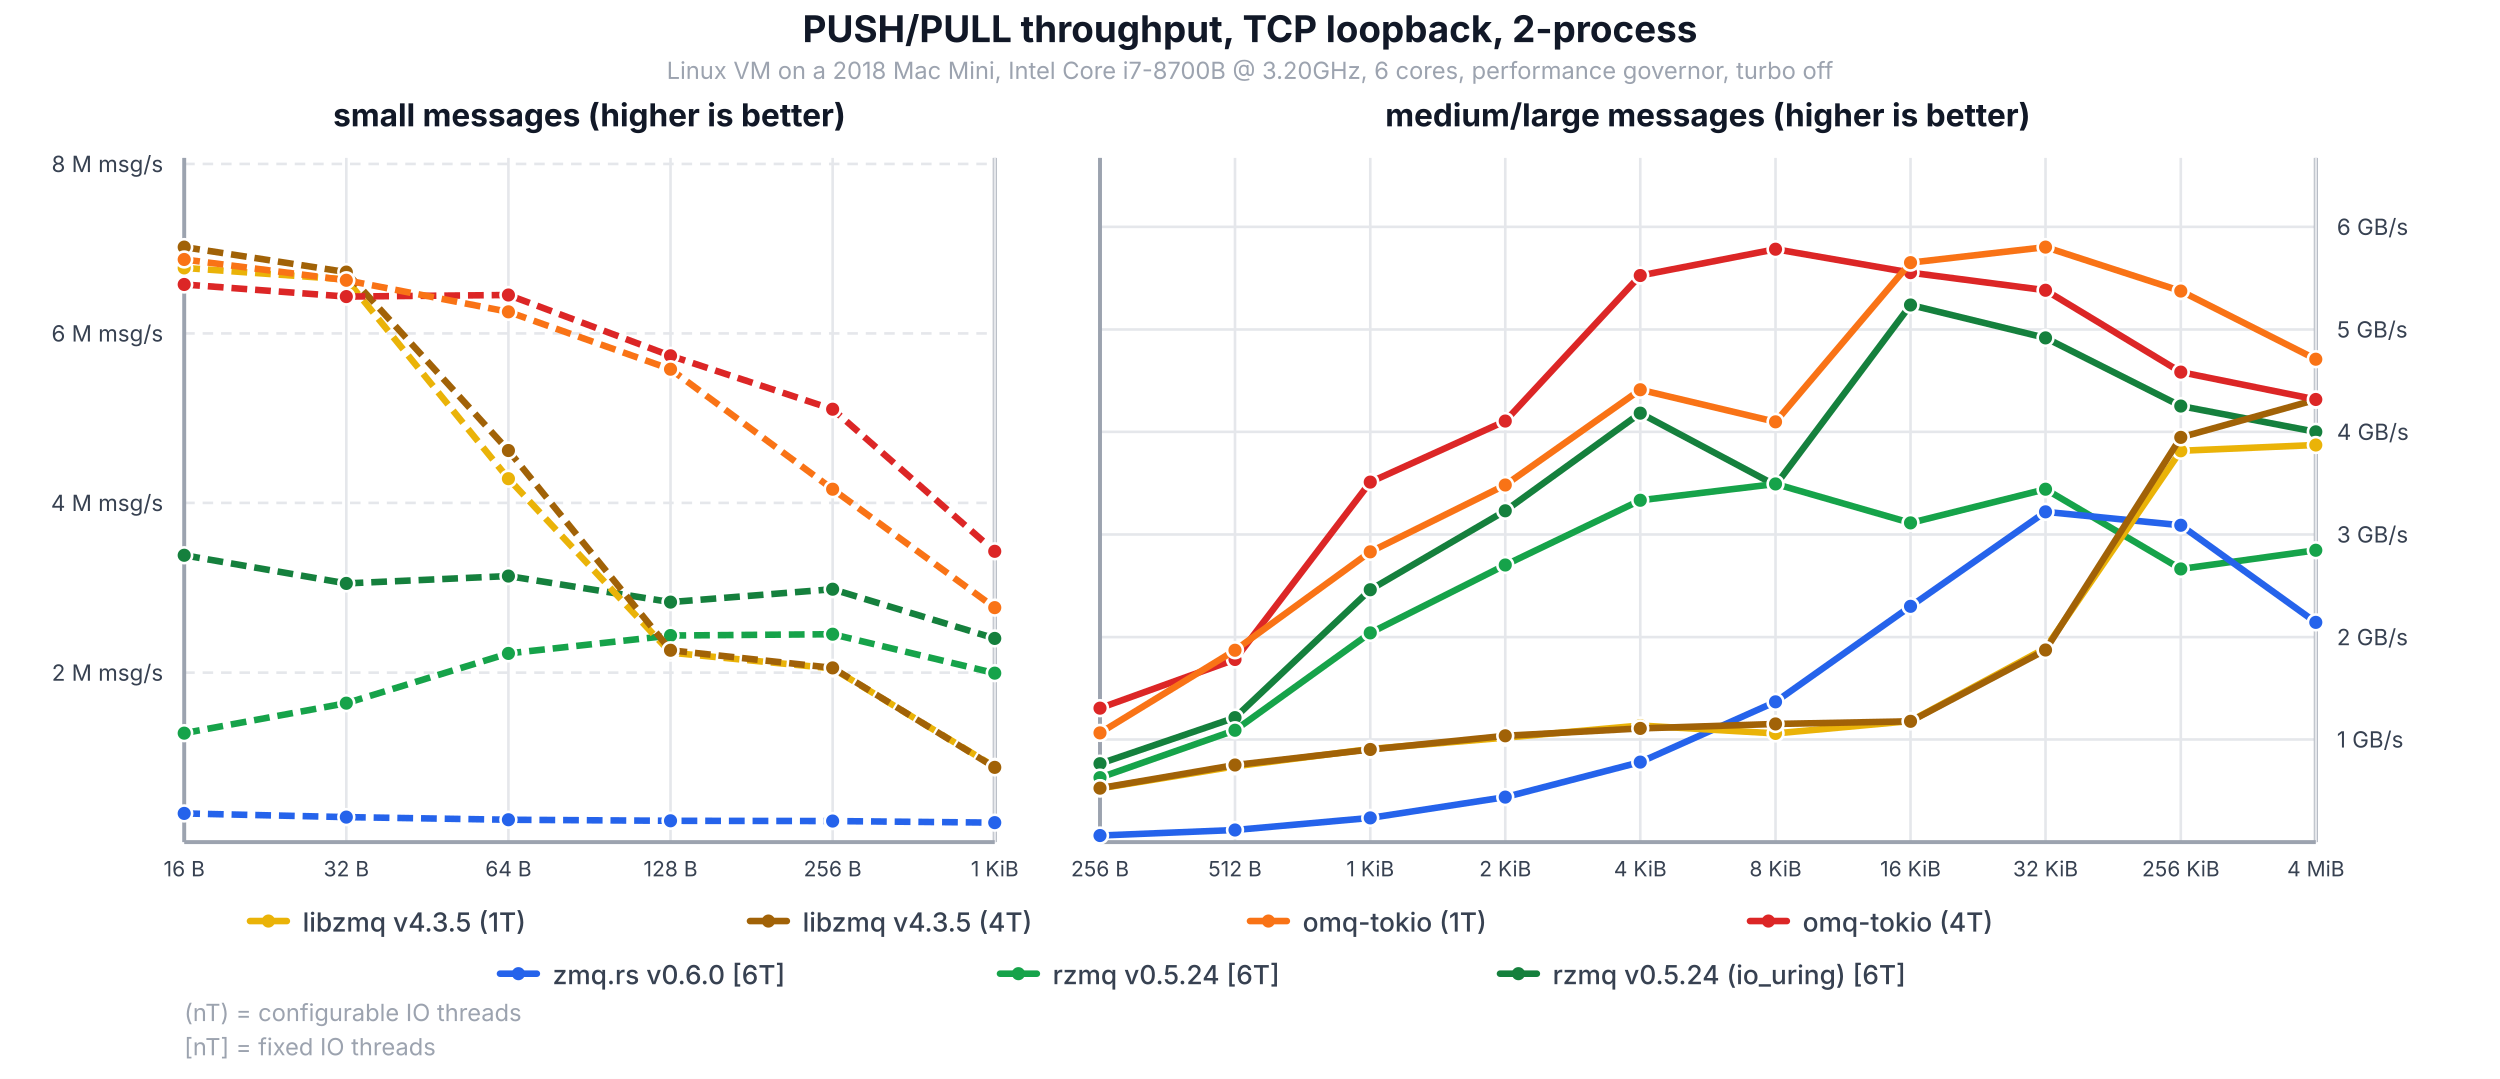
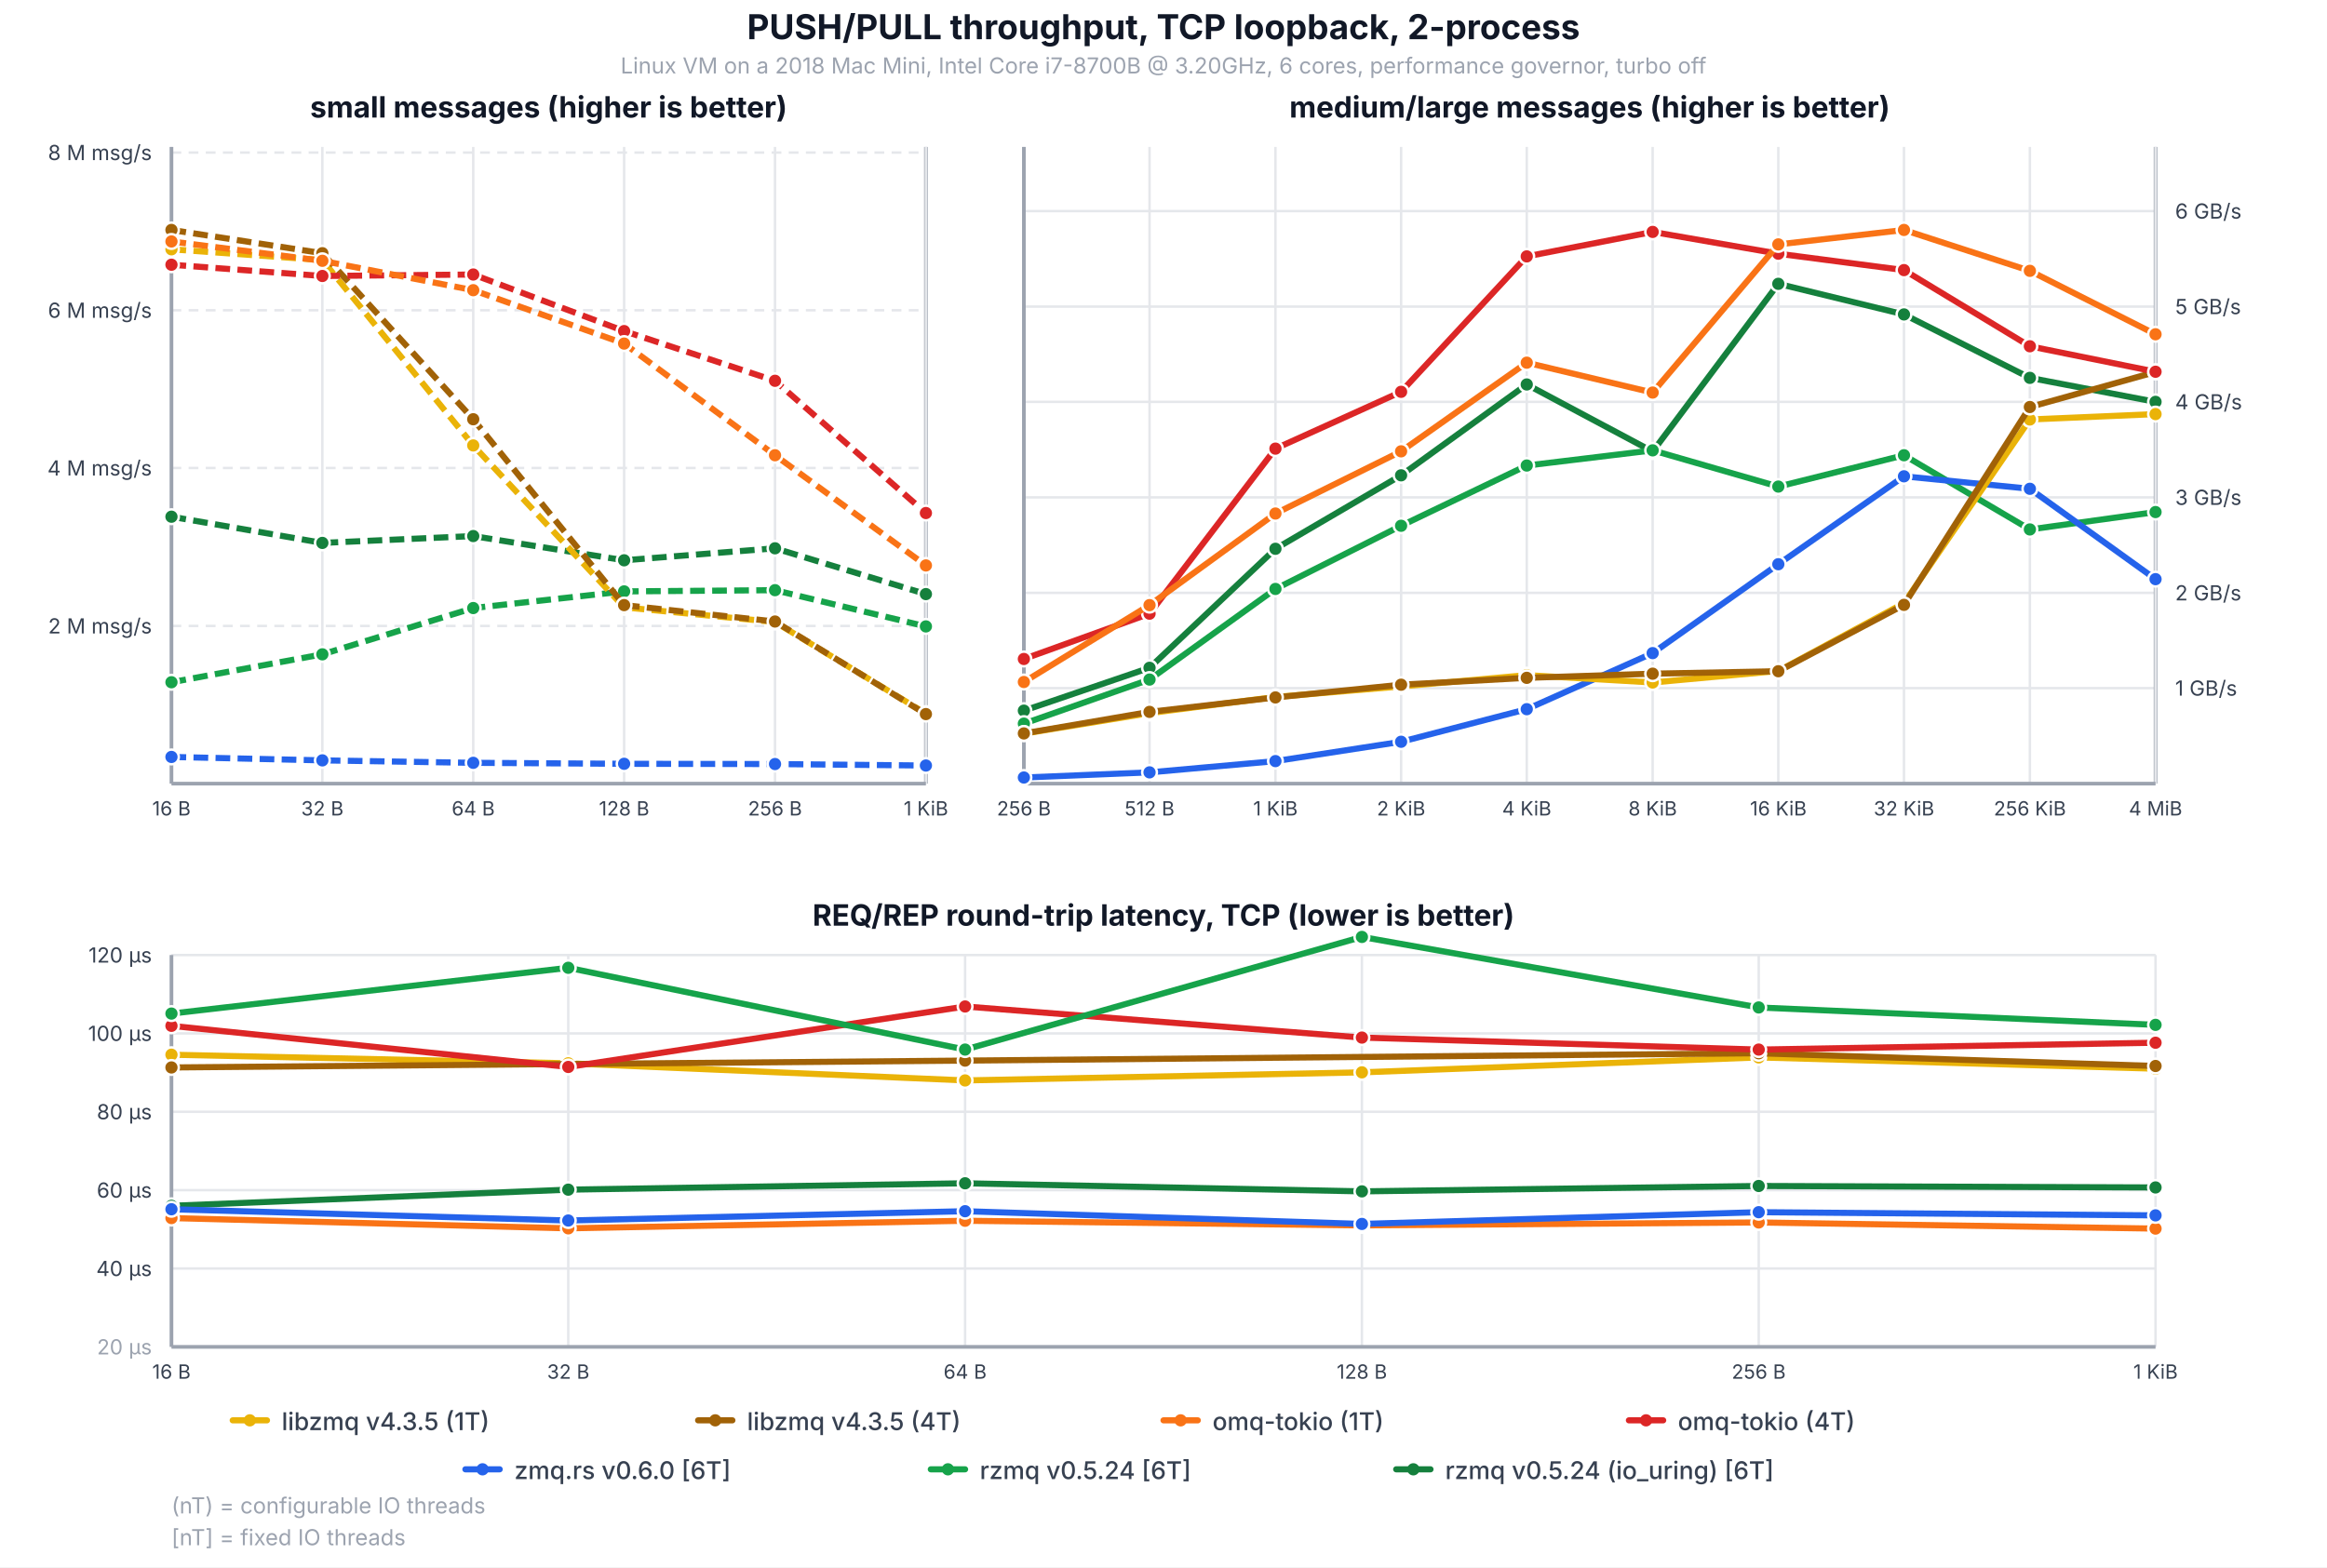
- <svg xmlns="http://www.w3.org/2000/svg" viewBox="0 0 950 410" font-family="system-ui, -apple-system, sans-serif">
-   <rect width="950" height="410" fill="white" />
+ <svg xmlns="http://www.w3.org/2000/svg" viewBox="0 0 950 640" font-family="system-ui, -apple-system, sans-serif">
+   <rect width="950" height="640" fill="white" />
  <text x="475.0" y="16.0" text-anchor="middle" fill="#111827" font-size="14" font-weight="700">PUSH/PULL throughput, TCP loopback, 2-process</text>
  <text x="475.0" y="30.0" text-anchor="middle" fill="#9ca3af" font-size="9">Linux VM on a 2018 Mac Mini, Intel Core i7-8700B @ 3.20GHz, 6 cores, performance governor, turbo off</text>
  <text x="224.0" y="48.0" text-anchor="middle" fill="#111827" font-size="12" font-weight="700">small messages (higher is better)</text>
  <line x1="70.0" y1="255.6" x2="378.0" y2="255.6" stroke="#e5e7eb" stroke-width="1" stroke-dasharray="4,3" />
  <text x="62.0" y="255.6" text-anchor="end" dominant-baseline="middle" fill="#374151" font-size="8.5">2 M msg/s</text>
  <line x1="70.0" y1="191.1" x2="378.0" y2="191.1" stroke="#e5e7eb" stroke-width="1" stroke-dasharray="4,3" />
  <text x="62.0" y="191.1" text-anchor="end" dominant-baseline="middle" fill="#374151" font-size="8.5">4 M msg/s</text>
  <line x1="70.0" y1="126.7" x2="378.0" y2="126.7" stroke="#e5e7eb" stroke-width="1" stroke-dasharray="4,3" />
  <text x="62.0" y="126.7" text-anchor="end" dominant-baseline="middle" fill="#374151" font-size="8.5">6 M msg/s</text>
  <line x1="70.0" y1="62.3" x2="378.0" y2="62.3" stroke="#e5e7eb" stroke-width="1" stroke-dasharray="4,3" />
  <text x="62.0" y="62.3" text-anchor="end" dominant-baseline="middle" fill="#374151" font-size="8.5">8 M msg/s</text>
  <line x1="378.0" y1="60.0" x2="378.0" y2="320.0" stroke="#9ca3af" stroke-width="1.5" />
  <line x1="70.0" y1="60.0" x2="70.0" y2="320.0" stroke="#e5e7eb" stroke-width="1" />
  <line x1="131.6" y1="60.0" x2="131.6" y2="320.0" stroke="#e5e7eb" stroke-width="1" />
  <line x1="193.2" y1="60.0" x2="193.2" y2="320.0" stroke="#e5e7eb" stroke-width="1" />
  <line x1="254.8" y1="60.0" x2="254.8" y2="320.0" stroke="#e5e7eb" stroke-width="1" />
  <line x1="316.4" y1="60.0" x2="316.4" y2="320.0" stroke="#e5e7eb" stroke-width="1" />
  <line x1="378.0" y1="60.0" x2="378.0" y2="320.0" stroke="#e5e7eb" stroke-width="1" />
  <line x1="70.0" y1="60.0" x2="70.0" y2="320.0" stroke="#9ca3af" stroke-width="1.5" />
  <line x1="70.0" y1="320.0" x2="378.0" y2="320.0" stroke="#9ca3af" stroke-width="1.5" />
  <polyline points="70.0,211.0 131.6,221.7 193.2,218.9 254.8,228.8 316.4,223.9 378.0,242.6" fill="none" stroke="#15803d" stroke-width="2.5" stroke-dasharray="6,3" />
  <circle cx="70.0" cy="211.0" r="3" fill="#15803d" stroke="white" stroke-width="1" />
  <circle cx="131.6" cy="221.7" r="3" fill="#15803d" stroke="white" stroke-width="1" />
  <circle cx="193.2" cy="218.9" r="3" fill="#15803d" stroke="white" stroke-width="1" />
  <circle cx="254.8" cy="228.8" r="3" fill="#15803d" stroke="white" stroke-width="1" />
  <circle cx="316.4" cy="223.9" r="3" fill="#15803d" stroke="white" stroke-width="1" />
  <circle cx="378.0" cy="242.6" r="3" fill="#15803d" stroke="white" stroke-width="1" />
  <polyline points="70.0,278.6 131.6,267.2 193.2,248.3 254.8,241.5 316.4,241.0 378.0,255.8" fill="none" stroke="#16a34a" stroke-width="2.5" stroke-dasharray="6,3" />
  <circle cx="70.0" cy="278.6" r="3" fill="#16a34a" stroke="white" stroke-width="1" />
  <circle cx="131.6" cy="267.2" r="3" fill="#16a34a" stroke="white" stroke-width="1" />
  <circle cx="193.2" cy="248.3" r="3" fill="#16a34a" stroke="white" stroke-width="1" />
  <circle cx="254.8" cy="241.5" r="3" fill="#16a34a" stroke="white" stroke-width="1" />
  <circle cx="316.4" cy="241.0" r="3" fill="#16a34a" stroke="white" stroke-width="1" />
  <circle cx="378.0" cy="255.8" r="3" fill="#16a34a" stroke="white" stroke-width="1" />
  <polyline points="70.0,309.1 131.6,310.5 193.2,311.5 254.8,311.9 316.4,312.0 378.0,312.6" fill="none" stroke="#2563eb" stroke-width="2.5" stroke-dasharray="6,3" />
  <circle cx="70.0" cy="309.1" r="3" fill="#2563eb" stroke="white" stroke-width="1" />
  <circle cx="131.6" cy="310.5" r="3" fill="#2563eb" stroke="white" stroke-width="1" />
  <circle cx="193.2" cy="311.5" r="3" fill="#2563eb" stroke="white" stroke-width="1" />
  <circle cx="254.8" cy="311.9" r="3" fill="#2563eb" stroke="white" stroke-width="1" />
  <circle cx="316.4" cy="312.0" r="3" fill="#2563eb" stroke="white" stroke-width="1" />
  <circle cx="378.0" cy="312.6" r="3" fill="#2563eb" stroke="white" stroke-width="1" />
  <polyline points="70.0,101.8 131.6,106.2 193.2,181.9 254.8,248.0 316.4,254.0 378.0,291.4" fill="none" stroke="#eab308" stroke-width="2.5" stroke-dasharray="6,3" />
  <circle cx="70.0" cy="101.8" r="3" fill="#eab308" stroke="white" stroke-width="1" />
  <circle cx="131.6" cy="106.2" r="3" fill="#eab308" stroke="white" stroke-width="1" />
  <circle cx="193.2" cy="181.9" r="3" fill="#eab308" stroke="white" stroke-width="1" />
  <circle cx="254.8" cy="248.0" r="3" fill="#eab308" stroke="white" stroke-width="1" />
  <circle cx="316.4" cy="254.0" r="3" fill="#eab308" stroke="white" stroke-width="1" />
  <circle cx="378.0" cy="291.4" r="3" fill="#eab308" stroke="white" stroke-width="1" />
  <polyline points="70.0,93.9 131.6,103.4 193.2,171.2 254.8,247.1 316.4,253.8 378.0,291.6" fill="none" stroke="#a16207" stroke-width="2.5" stroke-dasharray="6,3" />
  <circle cx="70.0" cy="93.9" r="3" fill="#a16207" stroke="white" stroke-width="1" />
  <circle cx="131.6" cy="103.4" r="3" fill="#a16207" stroke="white" stroke-width="1" />
  <circle cx="193.2" cy="171.2" r="3" fill="#a16207" stroke="white" stroke-width="1" />
  <circle cx="254.8" cy="247.1" r="3" fill="#a16207" stroke="white" stroke-width="1" />
  <circle cx="316.4" cy="253.8" r="3" fill="#a16207" stroke="white" stroke-width="1" />
  <circle cx="378.0" cy="291.6" r="3" fill="#a16207" stroke="white" stroke-width="1" />
  <polyline points="70.0,108.1 131.6,112.7 193.2,112.1 254.8,135.2 316.4,155.5 378.0,209.5" fill="none" stroke="#dc2626" stroke-width="2.5" stroke-dasharray="6,3" />
  <circle cx="70.0" cy="108.1" r="3" fill="#dc2626" stroke="white" stroke-width="1" />
  <circle cx="131.6" cy="112.7" r="3" fill="#dc2626" stroke="white" stroke-width="1" />
  <circle cx="193.2" cy="112.1" r="3" fill="#dc2626" stroke="white" stroke-width="1" />
  <circle cx="254.8" cy="135.2" r="3" fill="#dc2626" stroke="white" stroke-width="1" />
  <circle cx="316.4" cy="155.5" r="3" fill="#dc2626" stroke="white" stroke-width="1" />
  <circle cx="378.0" cy="209.5" r="3" fill="#dc2626" stroke="white" stroke-width="1" />
  <polyline points="70.0,98.6 131.6,106.5 193.2,118.5 254.8,140.3 316.4,185.9 378.0,230.9" fill="none" stroke="#f97316" stroke-width="2.5" stroke-dasharray="6,3" />
  <circle cx="70.0" cy="98.6" r="3" fill="#f97316" stroke="white" stroke-width="1" />
  <circle cx="131.6" cy="106.5" r="3" fill="#f97316" stroke="white" stroke-width="1" />
  <circle cx="193.2" cy="118.5" r="3" fill="#f97316" stroke="white" stroke-width="1" />
  <circle cx="254.8" cy="140.3" r="3" fill="#f97316" stroke="white" stroke-width="1" />
  <circle cx="316.4" cy="185.9" r="3" fill="#f97316" stroke="white" stroke-width="1" />
  <circle cx="378.0" cy="230.9" r="3" fill="#f97316" stroke="white" stroke-width="1" />
  <text x="70.0" y="333.0" text-anchor="middle" fill="#374151" font-size="8">16 B</text>
  <text x="131.6" y="333.0" text-anchor="middle" fill="#374151" font-size="8">32 B</text>
  <text x="193.2" y="333.0" text-anchor="middle" fill="#374151" font-size="8">64 B</text>
  <text x="254.8" y="333.0" text-anchor="middle" fill="#374151" font-size="8">128 B</text>
  <text x="316.4" y="333.0" text-anchor="middle" fill="#374151" font-size="8">256 B</text>
  <text x="378.0" y="333.0" text-anchor="middle" fill="#374151" font-size="8">1 KiB</text>
  <text x="649.0" y="48.0" text-anchor="middle" fill="#111827" font-size="12" font-weight="700">medium/large messages (higher is better)</text>
  <line x1="418.0" y1="281.0" x2="880.0" y2="281.0" stroke="#e5e7eb" stroke-width="1" />
  <text x="888.0" y="281.0" text-anchor="start" dominant-baseline="middle" fill="#374151" font-size="8.5">1 GB/s</text>
  <line x1="418.0" y1="242.1" x2="880.0" y2="242.1" stroke="#e5e7eb" stroke-width="1" />
  <text x="888.0" y="242.1" text-anchor="start" dominant-baseline="middle" fill="#374151" font-size="8.5">2 GB/s</text>
  <line x1="418.0" y1="203.1" x2="880.0" y2="203.1" stroke="#e5e7eb" stroke-width="1" />
  <text x="888.0" y="203.1" text-anchor="start" dominant-baseline="middle" fill="#374151" font-size="8.5">3 GB/s</text>
  <line x1="418.0" y1="164.1" x2="880.0" y2="164.1" stroke="#e5e7eb" stroke-width="1" />
  <text x="888.0" y="164.1" text-anchor="start" dominant-baseline="middle" fill="#374151" font-size="8.5">4 GB/s</text>
  <line x1="418.0" y1="125.2" x2="880.0" y2="125.2" stroke="#e5e7eb" stroke-width="1" />
  <text x="888.0" y="125.2" text-anchor="start" dominant-baseline="middle" fill="#374151" font-size="8.5">5 GB/s</text>
  <line x1="418.0" y1="86.2" x2="880.0" y2="86.2" stroke="#e5e7eb" stroke-width="1" />
  <text x="888.0" y="86.2" text-anchor="start" dominant-baseline="middle" fill="#374151" font-size="8.5">6 GB/s</text>
  <line x1="880.0" y1="60.0" x2="880.0" y2="320.0" stroke="#9ca3af" stroke-width="1.5" />
  <line x1="418.0" y1="60.0" x2="418.0" y2="320.0" stroke="#e5e7eb" stroke-width="1" />
  <line x1="469.3" y1="60.0" x2="469.3" y2="320.0" stroke="#e5e7eb" stroke-width="1" />
  <line x1="520.7" y1="60.0" x2="520.7" y2="320.0" stroke="#e5e7eb" stroke-width="1" />
  <line x1="572.0" y1="60.0" x2="572.0" y2="320.0" stroke="#e5e7eb" stroke-width="1" />
  <line x1="623.3" y1="60.0" x2="623.3" y2="320.0" stroke="#e5e7eb" stroke-width="1" />
  <line x1="674.7" y1="60.0" x2="674.7" y2="320.0" stroke="#e5e7eb" stroke-width="1" />
  <line x1="726.0" y1="60.0" x2="726.0" y2="320.0" stroke="#e5e7eb" stroke-width="1" />
  <line x1="777.3" y1="60.0" x2="777.3" y2="320.0" stroke="#e5e7eb" stroke-width="1" />
  <line x1="828.7" y1="60.0" x2="828.7" y2="320.0" stroke="#e5e7eb" stroke-width="1" />
  <line x1="880.0" y1="60.0" x2="880.0" y2="320.0" stroke="#e5e7eb" stroke-width="1" />
  <line x1="418.0" y1="60.0" x2="418.0" y2="320.0" stroke="#9ca3af" stroke-width="1.5" />
  <line x1="418.0" y1="320.0" x2="880.0" y2="320.0" stroke="#9ca3af" stroke-width="1.5" />
  <polyline points="418.0,290.2 469.3,272.7 520.7,224.1 572.0,194.1 623.3,157.0 674.7,184.4 726.0,115.9 777.3,128.4 828.7,154.3 880.0,164.1" fill="none" stroke="#15803d" stroke-width="2.5" stroke-linecap="round" stroke-linejoin="round" />
  <circle cx="418.0" cy="290.2" r="3" fill="#15803d" stroke="white" stroke-width="1" />
  <circle cx="469.3" cy="272.7" r="3" fill="#15803d" stroke="white" stroke-width="1" />
  <circle cx="520.7" cy="224.1" r="3" fill="#15803d" stroke="white" stroke-width="1" />
  <circle cx="572.0" cy="194.1" r="3" fill="#15803d" stroke="white" stroke-width="1" />
  <circle cx="623.3" cy="157.0" r="3" fill="#15803d" stroke="white" stroke-width="1" />
  <circle cx="674.7" cy="184.4" r="3" fill="#15803d" stroke="white" stroke-width="1" />
  <circle cx="726.0" cy="115.9" r="3" fill="#15803d" stroke="white" stroke-width="1" />
  <circle cx="777.3" cy="128.4" r="3" fill="#15803d" stroke="white" stroke-width="1" />
  <circle cx="828.7" cy="154.3" r="3" fill="#15803d" stroke="white" stroke-width="1" />
  <circle cx="880.0" cy="164.1" r="3" fill="#15803d" stroke="white" stroke-width="1" />
  <polyline points="418.0,295.5 469.3,277.5 520.7,240.5 572.0,214.7 623.3,190.1 674.7,183.9 726.0,198.7 777.3,185.9 828.7,216.2 880.0,209.1" fill="none" stroke="#16a34a" stroke-width="2.5" stroke-linecap="round" stroke-linejoin="round" />
  <circle cx="418.0" cy="295.5" r="3" fill="#16a34a" stroke="white" stroke-width="1" />
  <circle cx="469.3" cy="277.5" r="3" fill="#16a34a" stroke="white" stroke-width="1" />
  <circle cx="520.7" cy="240.5" r="3" fill="#16a34a" stroke="white" stroke-width="1" />
  <circle cx="572.0" cy="214.7" r="3" fill="#16a34a" stroke="white" stroke-width="1" />
  <circle cx="623.3" cy="190.1" r="3" fill="#16a34a" stroke="white" stroke-width="1" />
  <circle cx="674.7" cy="183.9" r="3" fill="#16a34a" stroke="white" stroke-width="1" />
  <circle cx="726.0" cy="198.7" r="3" fill="#16a34a" stroke="white" stroke-width="1" />
  <circle cx="777.3" cy="185.9" r="3" fill="#16a34a" stroke="white" stroke-width="1" />
  <circle cx="828.7" cy="216.2" r="3" fill="#16a34a" stroke="white" stroke-width="1" />
  <circle cx="880.0" cy="209.1" r="3" fill="#16a34a" stroke="white" stroke-width="1" />
  <polyline points="418.0,317.5 469.3,315.4 520.7,310.8 572.0,302.9 623.3,289.6 674.7,266.7 726.0,230.4 777.3,194.5 828.7,199.6 880.0,236.5" fill="none" stroke="#2563eb" stroke-width="2.5" stroke-linecap="round" stroke-linejoin="round" />
  <circle cx="418.0" cy="317.5" r="3" fill="#2563eb" stroke="white" stroke-width="1" />
  <circle cx="469.3" cy="315.4" r="3" fill="#2563eb" stroke="white" stroke-width="1" />
  <circle cx="520.7" cy="310.8" r="3" fill="#2563eb" stroke="white" stroke-width="1" />
  <circle cx="572.0" cy="302.9" r="3" fill="#2563eb" stroke="white" stroke-width="1" />
  <circle cx="623.3" cy="289.6" r="3" fill="#2563eb" stroke="white" stroke-width="1" />
  <circle cx="674.7" cy="266.7" r="3" fill="#2563eb" stroke="white" stroke-width="1" />
  <circle cx="726.0" cy="230.4" r="3" fill="#2563eb" stroke="white" stroke-width="1" />
  <circle cx="777.3" cy="194.5" r="3" fill="#2563eb" stroke="white" stroke-width="1" />
  <circle cx="828.7" cy="199.6" r="3" fill="#2563eb" stroke="white" stroke-width="1" />
  <circle cx="880.0" cy="236.5" r="3" fill="#2563eb" stroke="white" stroke-width="1" />
  <polyline points="418.0,299.6 469.3,291.2 520.7,284.6 572.0,280.3 623.3,275.7 674.7,278.7 726.0,274.0 777.3,246.3 828.7,171.3 880.0,169.1" fill="none" stroke="#eab308" stroke-width="2.5" stroke-linecap="round" stroke-linejoin="round" />
  <circle cx="418.0" cy="299.6" r="3" fill="#eab308" stroke="white" stroke-width="1" />
  <circle cx="469.3" cy="291.2" r="3" fill="#eab308" stroke="white" stroke-width="1" />
  <circle cx="520.7" cy="284.6" r="3" fill="#eab308" stroke="white" stroke-width="1" />
  <circle cx="572.0" cy="280.3" r="3" fill="#eab308" stroke="white" stroke-width="1" />
  <circle cx="623.3" cy="275.7" r="3" fill="#eab308" stroke="white" stroke-width="1" />
  <circle cx="674.7" cy="278.7" r="3" fill="#eab308" stroke="white" stroke-width="1" />
  <circle cx="726.0" cy="274.0" r="3" fill="#eab308" stroke="white" stroke-width="1" />
  <circle cx="777.3" cy="246.3" r="3" fill="#eab308" stroke="white" stroke-width="1" />
  <circle cx="828.7" cy="171.3" r="3" fill="#eab308" stroke="white" stroke-width="1" />
  <circle cx="880.0" cy="169.1" r="3" fill="#eab308" stroke="white" stroke-width="1" />
  <polyline points="418.0,299.5 469.3,290.7 520.7,284.8 572.0,279.6 623.3,276.8 674.7,275.1 726.0,274.1 777.3,247.0 828.7,166.2 880.0,151.9" fill="none" stroke="#a16207" stroke-width="2.5" stroke-linecap="round" stroke-linejoin="round" />
  <circle cx="418.0" cy="299.5" r="3" fill="#a16207" stroke="white" stroke-width="1" />
  <circle cx="469.3" cy="290.7" r="3" fill="#a16207" stroke="white" stroke-width="1" />
  <circle cx="520.7" cy="284.8" r="3" fill="#a16207" stroke="white" stroke-width="1" />
  <circle cx="572.0" cy="279.6" r="3" fill="#a16207" stroke="white" stroke-width="1" />
  <circle cx="623.3" cy="276.8" r="3" fill="#a16207" stroke="white" stroke-width="1" />
  <circle cx="674.7" cy="275.1" r="3" fill="#a16207" stroke="white" stroke-width="1" />
  <circle cx="726.0" cy="274.1" r="3" fill="#a16207" stroke="white" stroke-width="1" />
  <circle cx="777.3" cy="247.0" r="3" fill="#a16207" stroke="white" stroke-width="1" />
  <circle cx="828.7" cy="166.2" r="3" fill="#a16207" stroke="white" stroke-width="1" />
  <circle cx="880.0" cy="151.9" r="3" fill="#a16207" stroke="white" stroke-width="1" />
  <polyline points="418.0,269.1 469.3,250.6 520.7,183.2 572.0,160.0 623.3,104.7 674.7,94.7 726.0,103.6 777.3,110.3 828.7,141.4 880.0,151.8" fill="none" stroke="#dc2626" stroke-width="2.5" stroke-linecap="round" stroke-linejoin="round" />
  <circle cx="418.0" cy="269.1" r="3" fill="#dc2626" stroke="white" stroke-width="1" />
  <circle cx="469.3" cy="250.6" r="3" fill="#dc2626" stroke="white" stroke-width="1" />
  <circle cx="520.7" cy="183.2" r="3" fill="#dc2626" stroke="white" stroke-width="1" />
  <circle cx="572.0" cy="160.0" r="3" fill="#dc2626" stroke="white" stroke-width="1" />
  <circle cx="623.3" cy="104.7" r="3" fill="#dc2626" stroke="white" stroke-width="1" />
  <circle cx="674.7" cy="94.7" r="3" fill="#dc2626" stroke="white" stroke-width="1" />
  <circle cx="726.0" cy="103.6" r="3" fill="#dc2626" stroke="white" stroke-width="1" />
  <circle cx="777.3" cy="110.3" r="3" fill="#dc2626" stroke="white" stroke-width="1" />
  <circle cx="828.7" cy="141.4" r="3" fill="#dc2626" stroke="white" stroke-width="1" />
  <circle cx="880.0" cy="151.8" r="3" fill="#dc2626" stroke="white" stroke-width="1" />
  <polyline points="418.0,278.5 469.3,247.1 520.7,209.7 572.0,184.3 623.3,148.1 674.7,160.3 726.0,99.8 777.3,93.9 828.7,110.6 880.0,136.5" fill="none" stroke="#f97316" stroke-width="2.5" stroke-linecap="round" stroke-linejoin="round" />
  <circle cx="418.0" cy="278.5" r="3" fill="#f97316" stroke="white" stroke-width="1" />
  <circle cx="469.3" cy="247.1" r="3" fill="#f97316" stroke="white" stroke-width="1" />
  <circle cx="520.7" cy="209.7" r="3" fill="#f97316" stroke="white" stroke-width="1" />
  <circle cx="572.0" cy="184.3" r="3" fill="#f97316" stroke="white" stroke-width="1" />
  <circle cx="623.3" cy="148.1" r="3" fill="#f97316" stroke="white" stroke-width="1" />
  <circle cx="674.7" cy="160.3" r="3" fill="#f97316" stroke="white" stroke-width="1" />
  <circle cx="726.0" cy="99.8" r="3" fill="#f97316" stroke="white" stroke-width="1" />
  <circle cx="777.3" cy="93.9" r="3" fill="#f97316" stroke="white" stroke-width="1" />
  <circle cx="828.7" cy="110.6" r="3" fill="#f97316" stroke="white" stroke-width="1" />
  <circle cx="880.0" cy="136.5" r="3" fill="#f97316" stroke="white" stroke-width="1" />
  <text x="418.0" y="333.0" text-anchor="middle" fill="#374151" font-size="8">256 B</text>
  <text x="469.3" y="333.0" text-anchor="middle" fill="#374151" font-size="8">512 B</text>
  <text x="520.7" y="333.0" text-anchor="middle" fill="#374151" font-size="8">1 KiB</text>
  <text x="572.0" y="333.0" text-anchor="middle" fill="#374151" font-size="8">2 KiB</text>
  <text x="623.3" y="333.0" text-anchor="middle" fill="#374151" font-size="8">4 KiB</text>
  <text x="674.7" y="333.0" text-anchor="middle" fill="#374151" font-size="8">8 KiB</text>
  <text x="726.0" y="333.0" text-anchor="middle" fill="#374151" font-size="8">16 KiB</text>
  <text x="777.3" y="333.0" text-anchor="middle" fill="#374151" font-size="8">32 KiB</text>
  <text x="828.7" y="333.0" text-anchor="middle" fill="#374151" font-size="8">256 KiB</text>
  <text x="880.0" y="333.0" text-anchor="middle" fill="#374151" font-size="8">4 MiB</text>
-   <line x1="95" y1="350" x2="109" y2="350" stroke="#eab308" stroke-width="2.5" stroke-linecap="round" />
-   <circle cx="102" cy="350" r="2.5" fill="#eab308" />
-   <text x="115" y="354" fill="#374151" font-size="10" font-weight="500">libzmq v4.3.5 (1T)</text>
-   <line x1="285" y1="350" x2="299" y2="350" stroke="#a16207" stroke-width="2.5" stroke-linecap="round" />
-   <circle cx="292" cy="350" r="2.5" fill="#a16207" />
-   <text x="305" y="354" fill="#374151" font-size="10" font-weight="500">libzmq v4.3.5 (4T)</text>
-   <line x1="475" y1="350" x2="489" y2="350" stroke="#f97316" stroke-width="2.5" stroke-linecap="round" />
-   <circle cx="482" cy="350" r="2.5" fill="#f97316" />
-   <text x="495" y="354" fill="#374151" font-size="10" font-weight="500">omq-tokio (1T)</text>
-   <line x1="665" y1="350" x2="679" y2="350" stroke="#dc2626" stroke-width="2.5" stroke-linecap="round" />
-   <circle cx="672" cy="350" r="2.5" fill="#dc2626" />
-   <text x="685" y="354" fill="#374151" font-size="10" font-weight="500">omq-tokio (4T)</text>
-   <line x1="190" y1="370" x2="204" y2="370" stroke="#2563eb" stroke-width="2.5" stroke-linecap="round" />
-   <circle cx="197" cy="370" r="2.5" fill="#2563eb" />
-   <text x="210" y="374" fill="#374151" font-size="10" font-weight="500">zmq.rs v0.6.0 [6T]</text>
-   <line x1="380" y1="370" x2="394" y2="370" stroke="#16a34a" stroke-width="2.5" stroke-linecap="round" />
-   <circle cx="387" cy="370" r="2.5" fill="#16a34a" />
-   <text x="400" y="374" fill="#374151" font-size="10" font-weight="500">rzmq v0.5.24 [6T]</text>
-   <line x1="570" y1="370" x2="584" y2="370" stroke="#15803d" stroke-width="2.5" stroke-linecap="round" />
-   <circle cx="577" cy="370" r="2.5" fill="#15803d" />
-   <text x="590" y="374" fill="#374151" font-size="10" font-weight="500">rzmq v0.5.24 (io_uring) [6T]</text>
-   <text x="70.0" y="388.0" text-anchor="start" fill="#9ca3af" font-size="9">(nT) = configurable IO threads</text>
-   <text x="70.0" y="401.0" text-anchor="start" fill="#9ca3af" font-size="9">[nT] = fixed IO threads</text>
+   <text x="475.0" y="378.0" text-anchor="middle" fill="#111827" font-size="12" font-weight="700">REQ/REP round-trip latency, TCP (lower is better)</text>
+   <text x="62.0" y="550.0" text-anchor="end" dominant-baseline="middle" fill="#9ca3af" font-size="8.5">20 µs</text>
+   <line x1="70.0" y1="518.0" x2="880.0" y2="518.0" stroke="#e5e7eb" stroke-width="1" />
+   <text x="62.0" y="518.0" text-anchor="end" dominant-baseline="middle" fill="#374151" font-size="8.5">40 µs</text>
+   <line x1="70.0" y1="486.0" x2="880.0" y2="486.0" stroke="#e5e7eb" stroke-width="1" />
+   <text x="62.0" y="486.0" text-anchor="end" dominant-baseline="middle" fill="#374151" font-size="8.5">60 µs</text>
+   <line x1="70.0" y1="454.0" x2="880.0" y2="454.0" stroke="#e5e7eb" stroke-width="1" />
+   <text x="62.0" y="454.0" text-anchor="end" dominant-baseline="middle" fill="#374151" font-size="8.5">80 µs</text>
+   <line x1="70.0" y1="422.0" x2="880.0" y2="422.0" stroke="#e5e7eb" stroke-width="1" />
+   <text x="62.0" y="422.0" text-anchor="end" dominant-baseline="middle" fill="#374151" font-size="8.5">100 µs</text>
+   <line x1="70.0" y1="390.0" x2="880.0" y2="390.0" stroke="#e5e7eb" stroke-width="1" />
+   <text x="62.0" y="390.0" text-anchor="end" dominant-baseline="middle" fill="#374151" font-size="8.5">120 µs</text>
+   <line x1="70.0" y1="390.0" x2="70.0" y2="550.0" stroke="#e5e7eb" stroke-width="1" />
+   <line x1="232.0" y1="390.0" x2="232.0" y2="550.0" stroke="#e5e7eb" stroke-width="1" />
+   <line x1="394.0" y1="390.0" x2="394.0" y2="550.0" stroke="#e5e7eb" stroke-width="1" />
+   <line x1="556.0" y1="390.0" x2="556.0" y2="550.0" stroke="#e5e7eb" stroke-width="1" />
+   <line x1="718.0" y1="390.0" x2="718.0" y2="550.0" stroke="#e5e7eb" stroke-width="1" />
+   <line x1="880.0" y1="390.0" x2="880.0" y2="550.0" stroke="#e5e7eb" stroke-width="1" />
+   <line x1="70.0" y1="390.0" x2="70.0" y2="550.0" stroke="#9ca3af" stroke-width="1.5" />
+   <line x1="70.0" y1="550.0" x2="880.0" y2="550.0" stroke="#9ca3af" stroke-width="1.5" />
+   <polyline points="70.0,430.7 232.0,434.2 394.0,441.2 556.0,437.9 718.0,431.8 880.0,436.4" fill="none" stroke="#eab308" stroke-width="2.5" stroke-linecap="round" stroke-linejoin="round" />
+   <circle cx="70.0" cy="430.7" r="3" fill="#eab308" stroke="white" stroke-width="1" />
+   <circle cx="232.0" cy="434.2" r="3" fill="#eab308" stroke="white" stroke-width="1" />
+   <circle cx="394.0" cy="441.2" r="3" fill="#eab308" stroke="white" stroke-width="1" />
+   <circle cx="556.0" cy="437.9" r="3" fill="#eab308" stroke="white" stroke-width="1" />
+   <circle cx="718.0" cy="431.8" r="3" fill="#eab308" stroke="white" stroke-width="1" />
+   <circle cx="880.0" cy="436.4" r="3" fill="#eab308" stroke="white" stroke-width="1" />
+   <polyline points="70.0,435.9 394.0,433.1 718.0,430.1 880.0,435.3" fill="none" stroke="#a16207" stroke-width="2.5" stroke-linecap="round" stroke-linejoin="round" />
+   <circle cx="70.0" cy="435.9" r="3" fill="#a16207" stroke="white" stroke-width="1" />
+   <circle cx="394.0" cy="433.1" r="3" fill="#a16207" stroke="white" stroke-width="1" />
+   <circle cx="718.0" cy="430.1" r="3" fill="#a16207" stroke="white" stroke-width="1" />
+   <circle cx="880.0" cy="435.3" r="3" fill="#a16207" stroke="white" stroke-width="1" />
+   <polyline points="70.0,418.9 232.0,435.7 394.0,411.0 556.0,423.7 718.0,428.6 880.0,425.8" fill="none" stroke="#dc2626" stroke-width="2.5" stroke-linecap="round" stroke-linejoin="round" />
+   <circle cx="70.0" cy="418.9" r="3" fill="#dc2626" stroke="white" stroke-width="1" />
+   <circle cx="232.0" cy="435.7" r="3" fill="#dc2626" stroke="white" stroke-width="1" />
+   <circle cx="394.0" cy="411.0" r="3" fill="#dc2626" stroke="white" stroke-width="1" />
+   <circle cx="556.0" cy="423.7" r="3" fill="#dc2626" stroke="white" stroke-width="1" />
+   <circle cx="718.0" cy="428.6" r="3" fill="#dc2626" stroke="white" stroke-width="1" />
+   <circle cx="880.0" cy="425.8" r="3" fill="#dc2626" stroke="white" stroke-width="1" />
+   <polyline points="70.0,497.4 232.0,501.6 394.0,498.5 556.0,500.4 718.0,499.2 880.0,501.7" fill="none" stroke="#f97316" stroke-width="2.5" stroke-linecap="round" stroke-linejoin="round" />
+   <circle cx="70.0" cy="497.4" r="3" fill="#f97316" stroke="white" stroke-width="1" />
+   <circle cx="232.0" cy="501.6" r="3" fill="#f97316" stroke="white" stroke-width="1" />
+   <circle cx="394.0" cy="498.5" r="3" fill="#f97316" stroke="white" stroke-width="1" />
+   <circle cx="556.0" cy="500.4" r="3" fill="#f97316" stroke="white" stroke-width="1" />
+   <circle cx="718.0" cy="499.2" r="3" fill="#f97316" stroke="white" stroke-width="1" />
+   <circle cx="880.0" cy="501.7" r="3" fill="#f97316" stroke="white" stroke-width="1" />
+   <polyline points="70.0,413.9 232.0,395.2 394.0,428.6 556.0,382.6 718.0,411.4 880.0,418.5" fill="none" stroke="#16a34a" stroke-width="2.5" stroke-linecap="round" stroke-linejoin="round" />
+   <circle cx="70.0" cy="413.9" r="3" fill="#16a34a" stroke="white" stroke-width="1" />
+   <circle cx="232.0" cy="395.2" r="3" fill="#16a34a" stroke="white" stroke-width="1" />
+   <circle cx="394.0" cy="428.6" r="3" fill="#16a34a" stroke="white" stroke-width="1" />
+   <circle cx="556.0" cy="382.6" r="3" fill="#16a34a" stroke="white" stroke-width="1" />
+   <circle cx="718.0" cy="411.4" r="3" fill="#16a34a" stroke="white" stroke-width="1" />
+   <circle cx="880.0" cy="418.5" r="3" fill="#16a34a" stroke="white" stroke-width="1" />
+   <polyline points="70.0,492.4 232.0,485.8 394.0,483.2 556.0,486.5 718.0,484.3 880.0,484.9" fill="none" stroke="#15803d" stroke-width="2.5" stroke-linecap="round" stroke-linejoin="round" />
+   <circle cx="70.0" cy="492.4" r="3" fill="#15803d" stroke="white" stroke-width="1" />
+   <circle cx="232.0" cy="485.8" r="3" fill="#15803d" stroke="white" stroke-width="1" />
+   <circle cx="394.0" cy="483.2" r="3" fill="#15803d" stroke="white" stroke-width="1" />
+   <circle cx="556.0" cy="486.5" r="3" fill="#15803d" stroke="white" stroke-width="1" />
+   <circle cx="718.0" cy="484.3" r="3" fill="#15803d" stroke="white" stroke-width="1" />
+   <circle cx="880.0" cy="484.9" r="3" fill="#15803d" stroke="white" stroke-width="1" />
+   <polyline points="70.0,493.8 232.0,498.4 394.0,494.6 556.0,499.8 718.0,495.0 880.0,496.3" fill="none" stroke="#2563eb" stroke-width="2.5" stroke-linecap="round" stroke-linejoin="round" />
+   <circle cx="70.0" cy="493.8" r="3" fill="#2563eb" stroke="white" stroke-width="1" />
+   <circle cx="232.0" cy="498.4" r="3" fill="#2563eb" stroke="white" stroke-width="1" />
+   <circle cx="394.0" cy="494.6" r="3" fill="#2563eb" stroke="white" stroke-width="1" />
+   <circle cx="556.0" cy="499.8" r="3" fill="#2563eb" stroke="white" stroke-width="1" />
+   <circle cx="718.0" cy="495.0" r="3" fill="#2563eb" stroke="white" stroke-width="1" />
+   <circle cx="880.0" cy="496.3" r="3" fill="#2563eb" stroke="white" stroke-width="1" />
+   <text x="70.0" y="563.0" text-anchor="middle" fill="#374151" font-size="8">16 B</text>
+   <text x="232.0" y="563.0" text-anchor="middle" fill="#374151" font-size="8">32 B</text>
+   <text x="394.0" y="563.0" text-anchor="middle" fill="#374151" font-size="8">64 B</text>
+   <text x="556.0" y="563.0" text-anchor="middle" fill="#374151" font-size="8">128 B</text>
+   <text x="718.0" y="563.0" text-anchor="middle" fill="#374151" font-size="8">256 B</text>
+   <text x="880.0" y="563.0" text-anchor="middle" fill="#374151" font-size="8">1 KiB</text>
+   <line x1="95" y1="580" x2="109" y2="580" stroke="#eab308" stroke-width="2.5" stroke-linecap="round" />
+   <circle cx="102" cy="580" r="2.5" fill="#eab308" />
+   <text x="115" y="584" fill="#374151" font-size="10" font-weight="500">libzmq v4.3.5 (1T)</text>
+   <line x1="285" y1="580" x2="299" y2="580" stroke="#a16207" stroke-width="2.5" stroke-linecap="round" />
+   <circle cx="292" cy="580" r="2.5" fill="#a16207" />
+   <text x="305" y="584" fill="#374151" font-size="10" font-weight="500">libzmq v4.3.5 (4T)</text>
+   <line x1="475" y1="580" x2="489" y2="580" stroke="#f97316" stroke-width="2.5" stroke-linecap="round" />
+   <circle cx="482" cy="580" r="2.5" fill="#f97316" />
+   <text x="495" y="584" fill="#374151" font-size="10" font-weight="500">omq-tokio (1T)</text>
+   <line x1="665" y1="580" x2="679" y2="580" stroke="#dc2626" stroke-width="2.5" stroke-linecap="round" />
+   <circle cx="672" cy="580" r="2.5" fill="#dc2626" />
+   <text x="685" y="584" fill="#374151" font-size="10" font-weight="500">omq-tokio (4T)</text>
+   <line x1="190" y1="600" x2="204" y2="600" stroke="#2563eb" stroke-width="2.5" stroke-linecap="round" />
+   <circle cx="197" cy="600" r="2.5" fill="#2563eb" />
+   <text x="210" y="604" fill="#374151" font-size="10" font-weight="500">zmq.rs v0.6.0 [6T]</text>
+   <line x1="380" y1="600" x2="394" y2="600" stroke="#16a34a" stroke-width="2.5" stroke-linecap="round" />
+   <circle cx="387" cy="600" r="2.5" fill="#16a34a" />
+   <text x="400" y="604" fill="#374151" font-size="10" font-weight="500">rzmq v0.5.24 [6T]</text>
+   <line x1="570" y1="600" x2="584" y2="600" stroke="#15803d" stroke-width="2.5" stroke-linecap="round" />
+   <circle cx="577" cy="600" r="2.5" fill="#15803d" />
+   <text x="590" y="604" fill="#374151" font-size="10" font-weight="500">rzmq v0.5.24 (io_uring) [6T]</text>
+   <text x="70.0" y="618.0" text-anchor="start" fill="#9ca3af" font-size="9">(nT) = configurable IO threads</text>
+   <text x="70.0" y="631.0" text-anchor="start" fill="#9ca3af" font-size="9">[nT] = fixed IO threads</text>
</svg>
